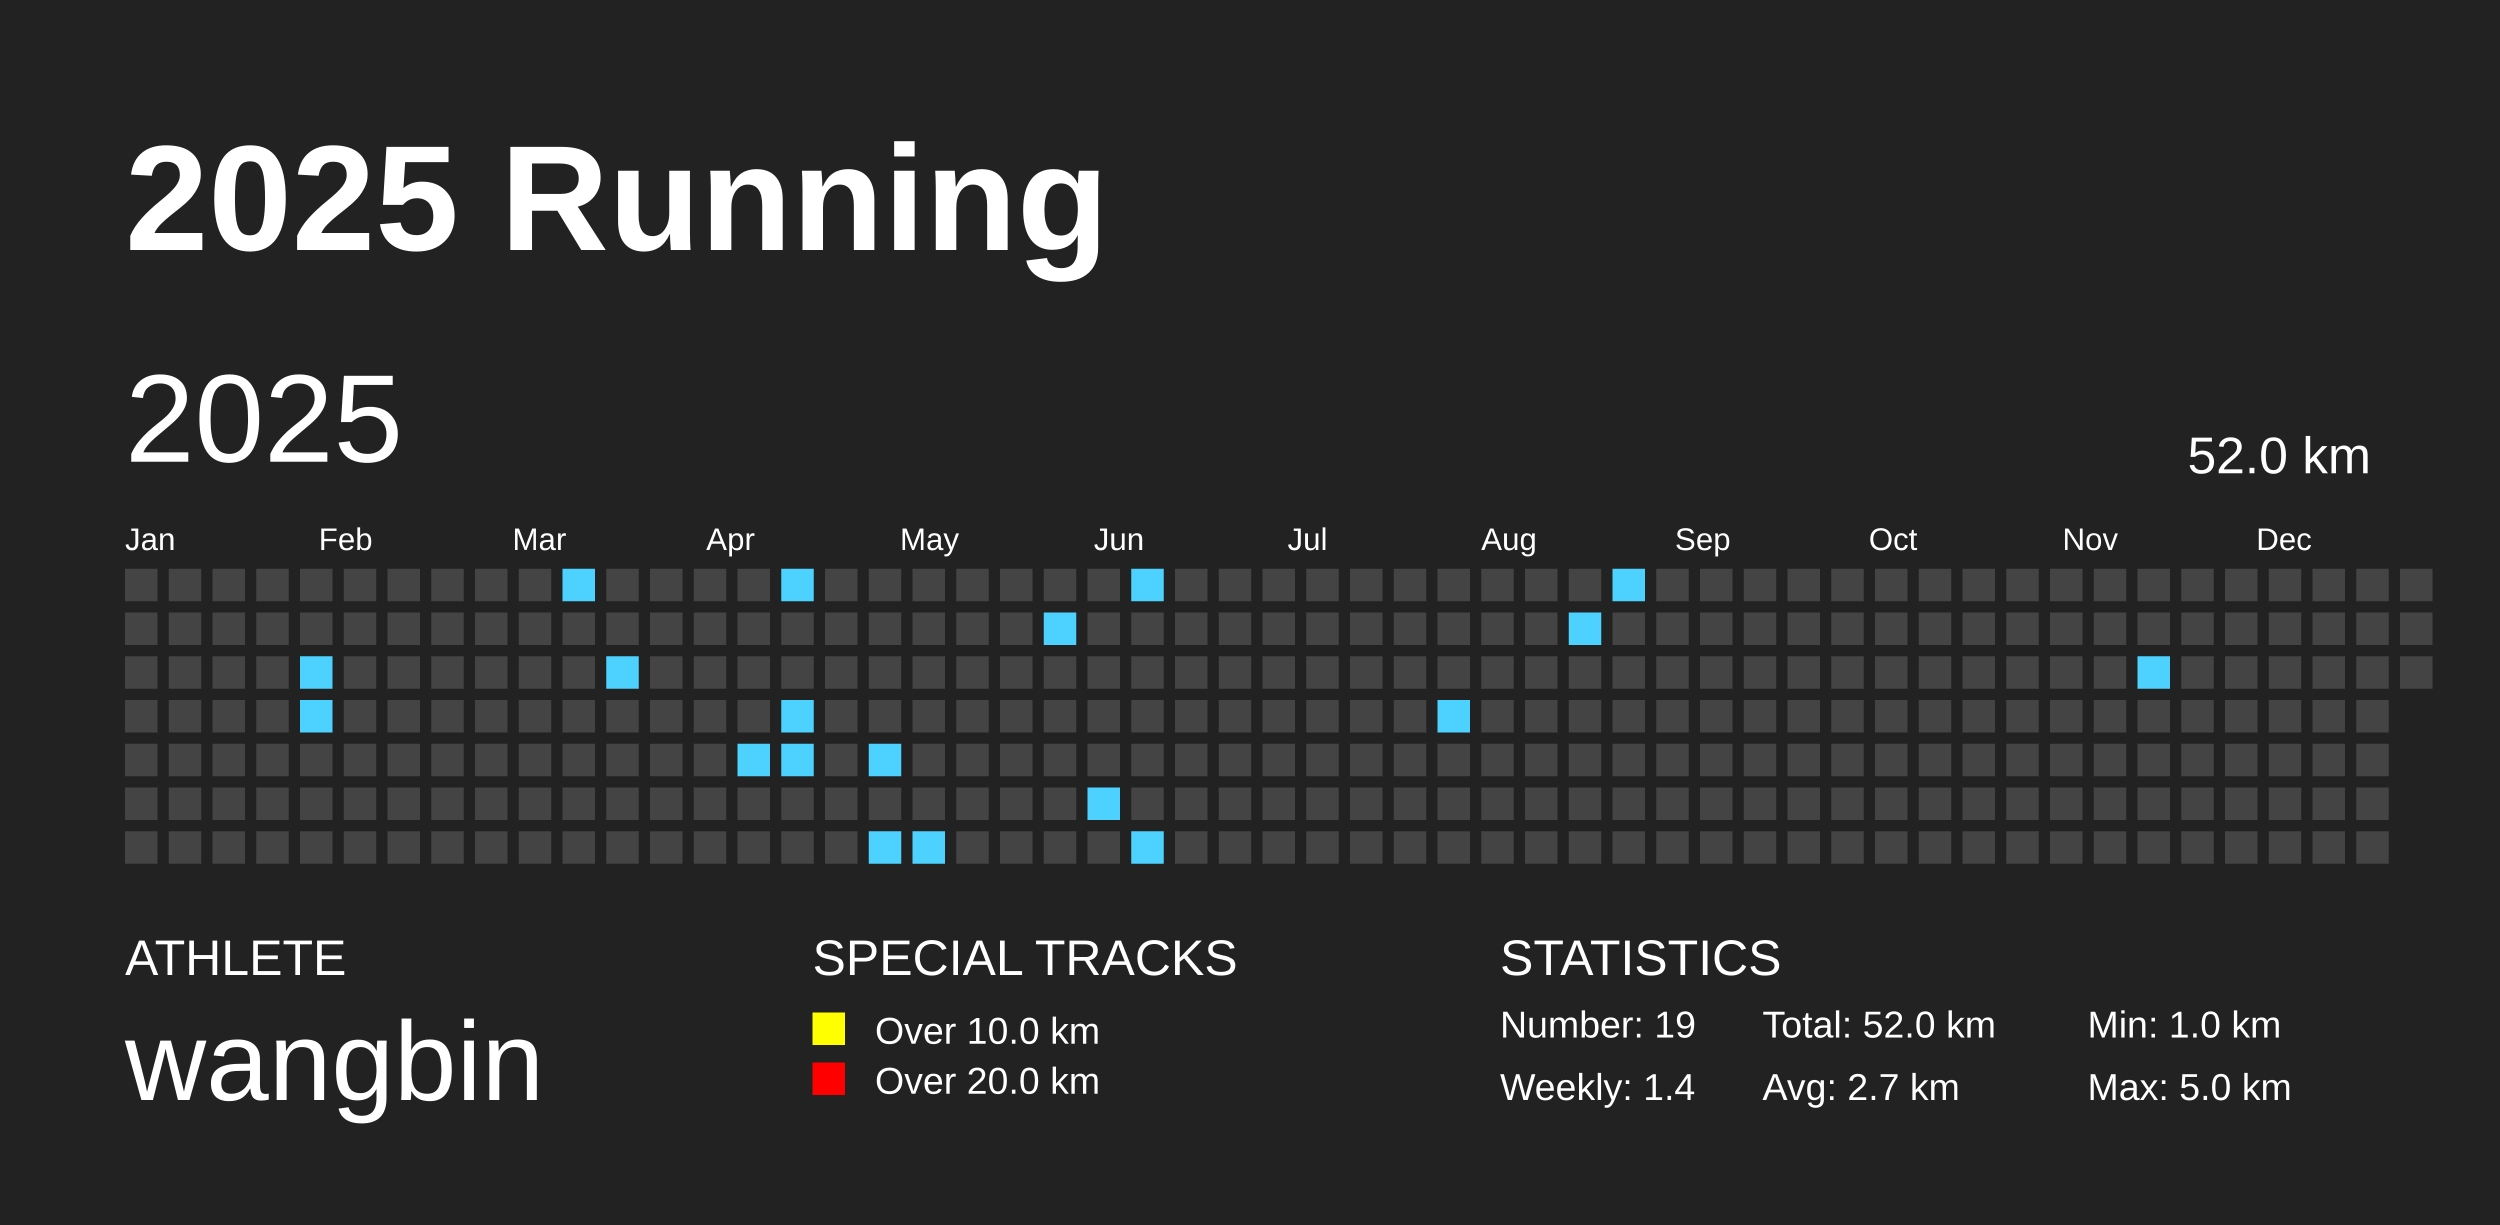
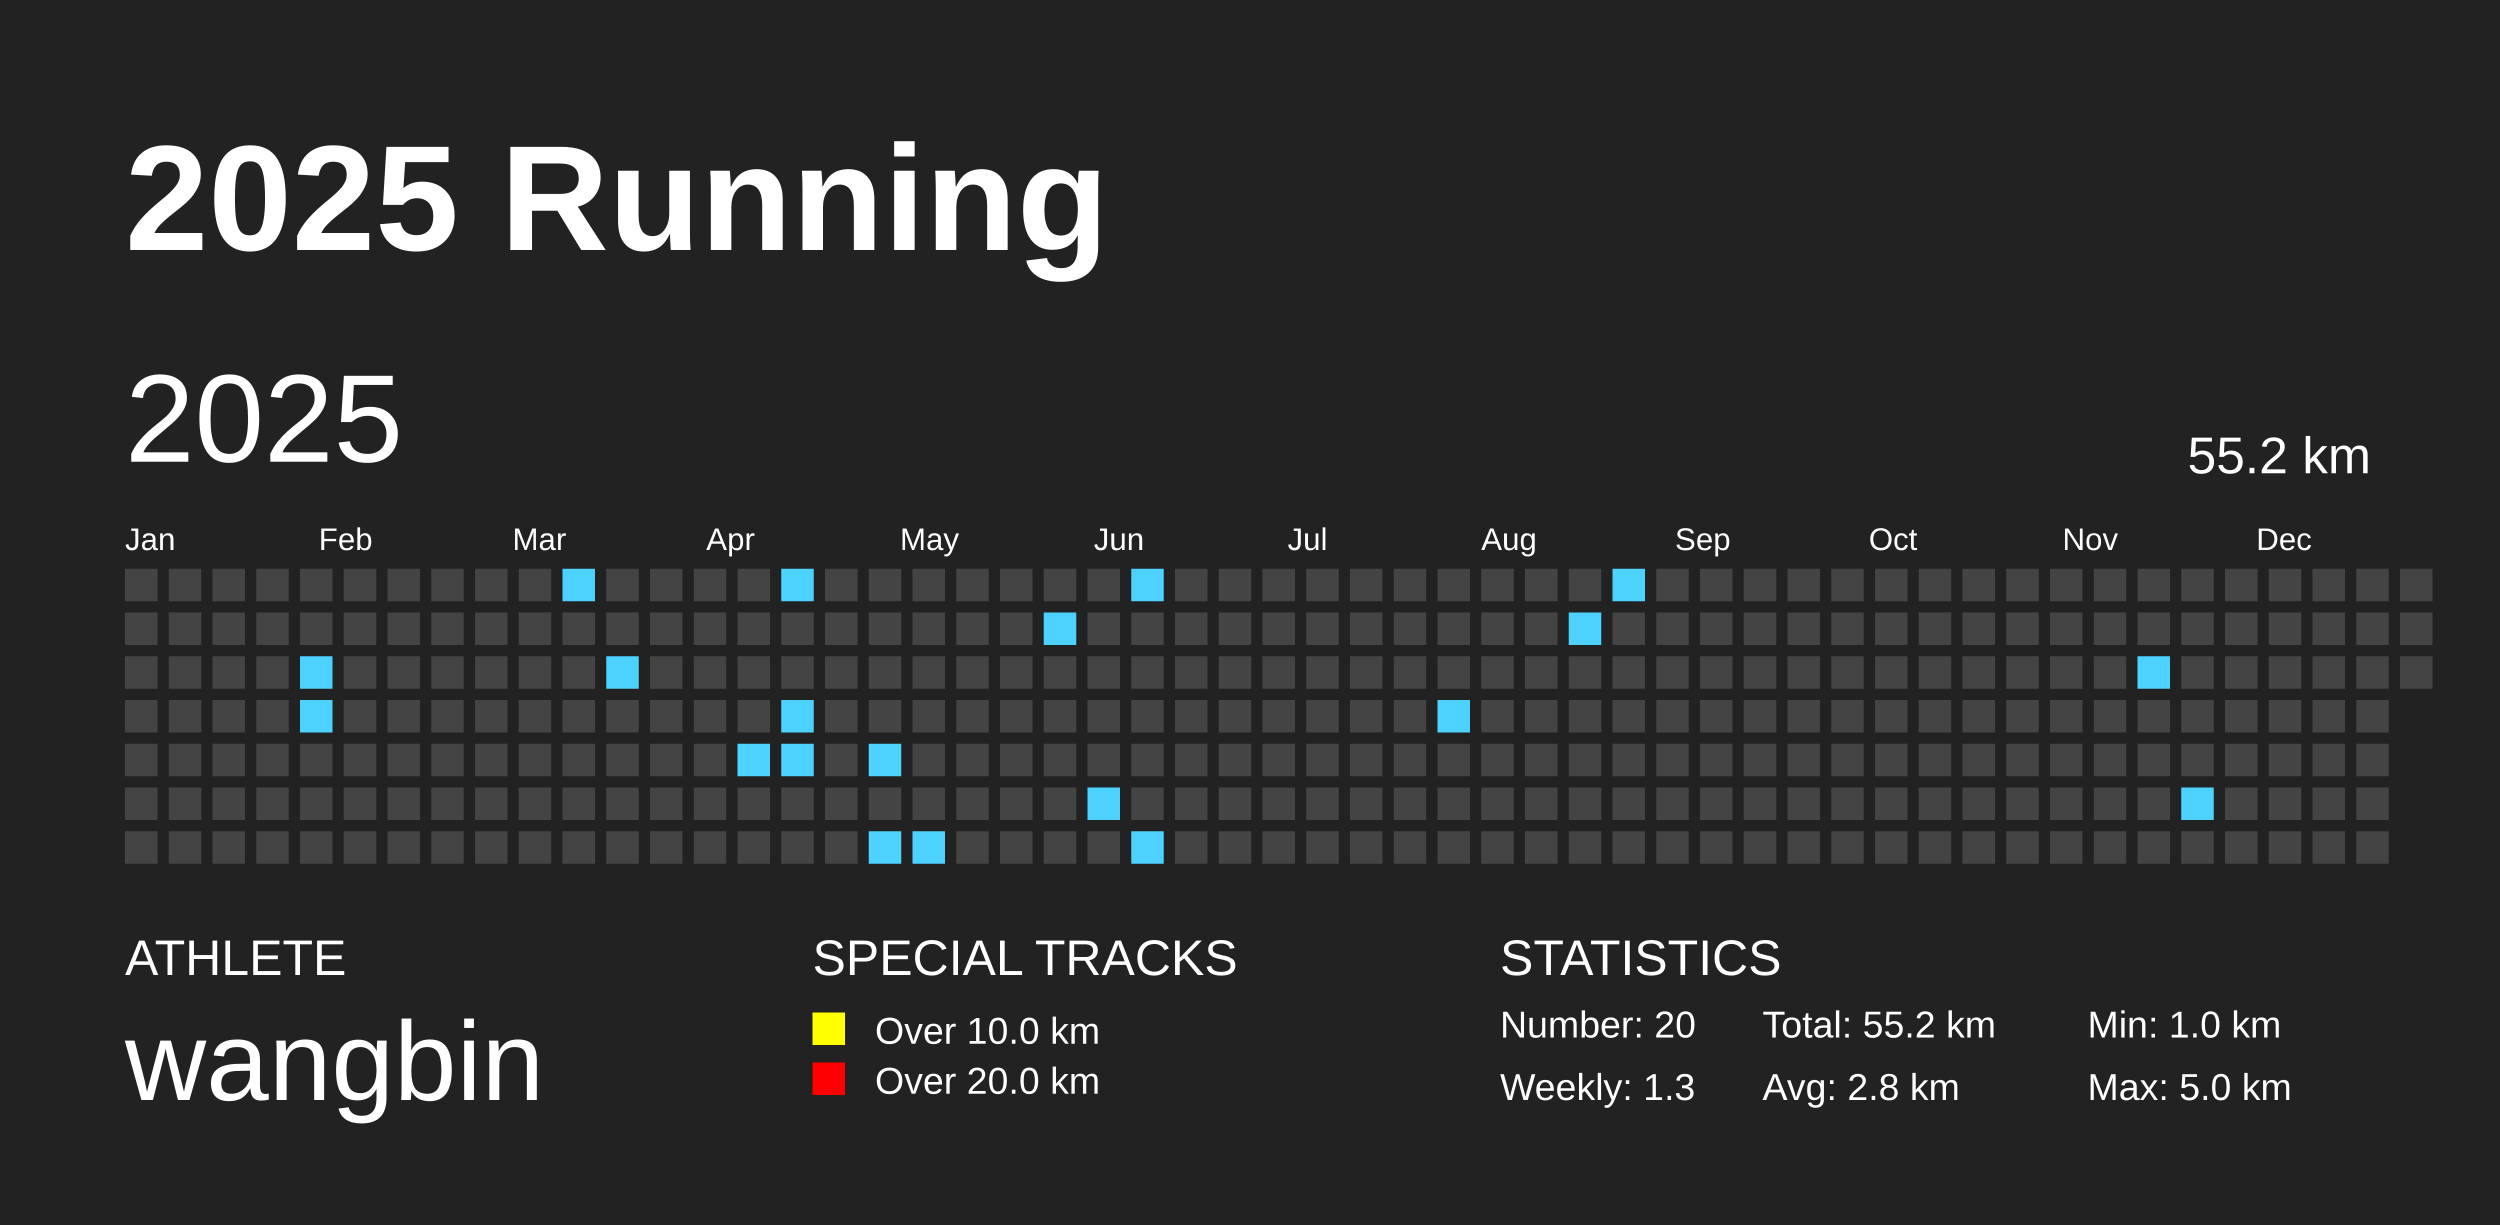
<svg xmlns="http://www.w3.org/2000/svg" baseProfile="full" height="98mm" version="1.1" viewBox="0,0,200,98" width="200mm">
  <defs />
  <rect fill="#222222" height="98" width="200" x="0" y="0" />
  <text fill="#FFFFFF" style="font-size:12px; font-family:Arial; font-weight:bold;" x="10" y="20">2025 Running</text>
  <text fill="#FFFFFF" style="font-size:4px; font-family:Arial" x="10" y="78">ATHLETE</text>
  <text fill="#FFFFFF" style="font-size:9px; font-family:Arial" x="10" y="88">wangbin</text>
  <text fill="#FFFFFF" style="font-size:4px; font-family:Arial" x="65" y="78">SPECIAL TRACKS</text>
  <rect fill="yellow" height="2.6" width="2.6" x="65" y="81" />
  <text fill="#FFFFFF" style="font-size:3px; font-family:Arial" x="70" y="83.5">Over 10.0 km</text>
  <rect fill="red" height="2.6" width="2.6" x="65" y="85" />
  <text fill="#FFFFFF" style="font-size:3px; font-family:Arial" x="70" y="87.5">Over 20.0 km</text>
  <text fill="#FFFFFF" style="font-size:4px; font-family:Arial" x="120" y="78">STATISTICS</text>
-   <text fill="#FFFFFF" style="font-size:3px; font-family:Arial" x="120" y="83">Number: 19</text>
-   <text fill="#FFFFFF" style="font-size:3px; font-family:Arial" x="120" y="88">Weekly: 1.4</text>
-   <text fill="#FFFFFF" style="font-size:3px; font-family:Arial" x="141" y="83">Total: 52.0 km</text>
-   <text fill="#FFFFFF" style="font-size:3px; font-family:Arial" x="141" y="88">Avg: 2.7 km</text>
+   <text fill="#FFFFFF" style="font-size:3px; font-family:Arial" x="120" y="83">Number: 20</text>
+   <text fill="#FFFFFF" style="font-size:3px; font-family:Arial" x="120" y="88">Weekly: 1.3</text>
+   <text fill="#FFFFFF" style="font-size:3px; font-family:Arial" x="141" y="83">Total: 55.2 km</text>
+   <text fill="#FFFFFF" style="font-size:3px; font-family:Arial" x="141" y="88">Avg: 2.8 km</text>
  <text fill="#FFFFFF" style="font-size:3px; font-family:Arial" x="167" y="83">Min: 1.0 km</text>
  <text fill="#FFFFFF" style="font-size:3px; font-family:Arial" x="167" y="88">Max: 5.0 km</text>
  <text dominant-baseline="hanging" fill="#FFFFFF" style="font-size:10.0px; font-family:Arial;" x="10" y="30">2025</text>
-   <text dominant-baseline="hanging" fill="#FFFFFF" style="font-size:4.125px; font-family:Arial;" x="175" y="35">52.0 km</text>
+   <text dominant-baseline="hanging" fill="#FFFFFF" style="font-size:4.125px; font-family:Arial;" x="175" y="35">55.2 km</text>
  <text fill="#FFFFFF" style="font-size:2.5px; font-family:Arial" x="10.0" y="44">Jan</text>
  <text fill="#FFFFFF" style="font-size:2.5px; font-family:Arial" x="25.5" y="44">Feb</text>
  <text fill="#FFFFFF" style="font-size:2.5px; font-family:Arial" x="41.0" y="44">Mar</text>
  <text fill="#FFFFFF" style="font-size:2.5px; font-family:Arial" x="56.5" y="44">Apr</text>
  <text fill="#FFFFFF" style="font-size:2.5px; font-family:Arial" x="72.0" y="44">May</text>
  <text fill="#FFFFFF" style="font-size:2.5px; font-family:Arial" x="87.5" y="44">Jun</text>
  <text fill="#FFFFFF" style="font-size:2.5px; font-family:Arial" x="103.0" y="44">Jul</text>
  <text fill="#FFFFFF" style="font-size:2.5px; font-family:Arial" x="118.5" y="44">Aug</text>
  <text fill="#FFFFFF" style="font-size:2.5px; font-family:Arial" x="134.0" y="44">Sep</text>
  <text fill="#FFFFFF" style="font-size:2.5px; font-family:Arial" x="149.5" y="44">Oct</text>
  <text fill="#FFFFFF" style="font-size:2.5px; font-family:Arial" x="165.0" y="44">Nov</text>
  <text fill="#FFFFFF" style="font-size:2.5px; font-family:Arial" x="180.5" y="44">Dec</text>
  <rect fill="#444444" height="2.6" width="2.6" x="10.0" y="45.5" />
  <rect fill="#444444" height="2.6" width="2.6" x="10.0" y="49.0" />
  <rect fill="#444444" height="2.6" width="2.6" x="10.0" y="52.5" />
  <rect fill="#444444" height="2.6" width="2.6" x="10.0" y="56.0" />
  <rect fill="#444444" height="2.6" width="2.6" x="10.0" y="59.5" />
  <rect fill="#444444" height="2.6" width="2.6" x="10.0" y="63.0" />
  <rect fill="#444444" height="2.6" width="2.6" x="10.0" y="66.5" />
  <rect fill="#444444" height="2.6" width="2.6" x="13.5" y="45.5" />
  <rect fill="#444444" height="2.6" width="2.6" x="13.5" y="49.0" />
  <rect fill="#444444" height="2.6" width="2.6" x="13.5" y="52.5" />
  <rect fill="#444444" height="2.6" width="2.6" x="13.5" y="56.0" />
  <rect fill="#444444" height="2.6" width="2.6" x="13.5" y="59.5" />
  <rect fill="#444444" height="2.6" width="2.6" x="13.5" y="63.0" />
  <rect fill="#444444" height="2.6" width="2.6" x="13.5" y="66.5" />
  <rect fill="#444444" height="2.6" width="2.6" x="17.0" y="45.5" />
  <rect fill="#444444" height="2.6" width="2.6" x="17.0" y="49.0" />
  <rect fill="#444444" height="2.6" width="2.6" x="17.0" y="52.5" />
  <rect fill="#444444" height="2.6" width="2.6" x="17.0" y="56.0" />
  <rect fill="#444444" height="2.6" width="2.6" x="17.0" y="59.5" />
  <rect fill="#444444" height="2.6" width="2.6" x="17.0" y="63.0" />
  <rect fill="#444444" height="2.6" width="2.6" x="17.0" y="66.5" />
  <rect fill="#444444" height="2.6" width="2.6" x="20.5" y="45.5" />
  <rect fill="#444444" height="2.6" width="2.6" x="20.5" y="49.0" />
  <rect fill="#444444" height="2.6" width="2.6" x="20.5" y="52.5" />
  <rect fill="#444444" height="2.6" width="2.6" x="20.5" y="56.0" />
  <rect fill="#444444" height="2.6" width="2.6" x="20.5" y="59.5" />
  <rect fill="#444444" height="2.6" width="2.6" x="20.5" y="63.0" />
  <rect fill="#444444" height="2.6" width="2.6" x="20.5" y="66.5" />
  <rect fill="#444444" height="2.6" width="2.6" x="24.0" y="45.5" />
  <rect fill="#444444" height="2.6" width="2.6" x="24.0" y="49.0" />
  <rect fill="#4DD2FF" height="2.6" width="2.6" x="24.0" y="52.5" />
  <rect fill="#4DD2FF" height="2.6" width="2.6" x="24.0" y="56.0" />
  <rect fill="#444444" height="2.6" width="2.6" x="24.0" y="59.5" />
  <rect fill="#444444" height="2.6" width="2.6" x="24.0" y="63.0" />
  <rect fill="#444444" height="2.6" width="2.6" x="24.0" y="66.5" />
  <rect fill="#444444" height="2.6" width="2.6" x="27.5" y="45.5" />
  <rect fill="#444444" height="2.6" width="2.6" x="27.5" y="49.0" />
  <rect fill="#444444" height="2.6" width="2.6" x="27.5" y="52.5" />
  <rect fill="#444444" height="2.6" width="2.6" x="27.5" y="56.0" />
  <rect fill="#444444" height="2.6" width="2.6" x="27.5" y="59.5" />
  <rect fill="#444444" height="2.6" width="2.6" x="27.5" y="63.0" />
  <rect fill="#444444" height="2.6" width="2.6" x="27.5" y="66.5" />
  <rect fill="#444444" height="2.6" width="2.6" x="31.0" y="45.5" />
  <rect fill="#444444" height="2.6" width="2.6" x="31.0" y="49.0" />
  <rect fill="#444444" height="2.6" width="2.6" x="31.0" y="52.5" />
  <rect fill="#444444" height="2.6" width="2.6" x="31.0" y="56.0" />
  <rect fill="#444444" height="2.6" width="2.6" x="31.0" y="59.5" />
  <rect fill="#444444" height="2.6" width="2.6" x="31.0" y="63.0" />
  <rect fill="#444444" height="2.6" width="2.6" x="31.0" y="66.5" />
  <rect fill="#444444" height="2.6" width="2.6" x="34.5" y="45.5" />
  <rect fill="#444444" height="2.6" width="2.6" x="34.5" y="49.0" />
  <rect fill="#444444" height="2.6" width="2.6" x="34.5" y="52.5" />
  <rect fill="#444444" height="2.6" width="2.6" x="34.5" y="56.0" />
  <rect fill="#444444" height="2.6" width="2.6" x="34.5" y="59.5" />
  <rect fill="#444444" height="2.6" width="2.6" x="34.5" y="63.0" />
  <rect fill="#444444" height="2.6" width="2.6" x="34.5" y="66.5" />
  <rect fill="#444444" height="2.6" width="2.6" x="38.0" y="45.5" />
  <rect fill="#444444" height="2.6" width="2.6" x="38.0" y="49.0" />
  <rect fill="#444444" height="2.6" width="2.6" x="38.0" y="52.5" />
  <rect fill="#444444" height="2.6" width="2.6" x="38.0" y="56.0" />
  <rect fill="#444444" height="2.6" width="2.6" x="38.0" y="59.5" />
  <rect fill="#444444" height="2.6" width="2.6" x="38.0" y="63.0" />
  <rect fill="#444444" height="2.6" width="2.6" x="38.0" y="66.5" />
  <rect fill="#444444" height="2.6" width="2.6" x="41.5" y="45.5" />
  <rect fill="#444444" height="2.6" width="2.6" x="41.5" y="49.0" />
  <rect fill="#444444" height="2.6" width="2.6" x="41.5" y="52.5" />
  <rect fill="#444444" height="2.6" width="2.6" x="41.5" y="56.0" />
  <rect fill="#444444" height="2.6" width="2.6" x="41.5" y="59.5" />
  <rect fill="#444444" height="2.6" width="2.6" x="41.5" y="63.0" />
  <rect fill="#444444" height="2.6" width="2.6" x="41.5" y="66.5" />
  <rect fill="#4DD2FF" height="2.6" width="2.6" x="45.0" y="45.5" />
  <rect fill="#444444" height="2.6" width="2.6" x="45.0" y="49.0" />
  <rect fill="#444444" height="2.6" width="2.6" x="45.0" y="52.5" />
  <rect fill="#444444" height="2.6" width="2.6" x="45.0" y="56.0" />
  <rect fill="#444444" height="2.6" width="2.6" x="45.0" y="59.5" />
  <rect fill="#444444" height="2.6" width="2.6" x="45.0" y="63.0" />
  <rect fill="#444444" height="2.6" width="2.6" x="45.0" y="66.5" />
  <rect fill="#444444" height="2.6" width="2.6" x="48.5" y="45.5" />
  <rect fill="#444444" height="2.6" width="2.6" x="48.5" y="49.0" />
  <rect fill="#4DD2FF" height="2.6" width="2.6" x="48.5" y="52.5" />
  <rect fill="#444444" height="2.6" width="2.6" x="48.5" y="56.0" />
  <rect fill="#444444" height="2.6" width="2.6" x="48.5" y="59.5" />
  <rect fill="#444444" height="2.6" width="2.6" x="48.5" y="63.0" />
  <rect fill="#444444" height="2.6" width="2.6" x="48.5" y="66.5" />
  <rect fill="#444444" height="2.6" width="2.6" x="52.0" y="45.5" />
  <rect fill="#444444" height="2.6" width="2.6" x="52.0" y="49.0" />
  <rect fill="#444444" height="2.6" width="2.6" x="52.0" y="52.5" />
  <rect fill="#444444" height="2.6" width="2.6" x="52.0" y="56.0" />
  <rect fill="#444444" height="2.6" width="2.6" x="52.0" y="59.5" />
  <rect fill="#444444" height="2.6" width="2.6" x="52.0" y="63.0" />
  <rect fill="#444444" height="2.6" width="2.6" x="52.0" y="66.5" />
  <rect fill="#444444" height="2.6" width="2.6" x="55.5" y="45.5" />
  <rect fill="#444444" height="2.6" width="2.6" x="55.5" y="49.0" />
  <rect fill="#444444" height="2.6" width="2.6" x="55.5" y="52.5" />
  <rect fill="#444444" height="2.6" width="2.6" x="55.5" y="56.0" />
  <rect fill="#444444" height="2.6" width="2.6" x="55.5" y="59.5" />
  <rect fill="#444444" height="2.6" width="2.6" x="55.5" y="63.0" />
  <rect fill="#444444" height="2.6" width="2.6" x="55.5" y="66.5" />
  <rect fill="#444444" height="2.6" width="2.6" x="59.0" y="45.5" />
  <rect fill="#444444" height="2.6" width="2.6" x="59.0" y="49.0" />
  <rect fill="#444444" height="2.6" width="2.6" x="59.0" y="52.5" />
  <rect fill="#444444" height="2.6" width="2.6" x="59.0" y="56.0" />
  <rect fill="#4DD2FF" height="2.6" width="2.6" x="59.0" y="59.5" />
  <rect fill="#444444" height="2.6" width="2.6" x="59.0" y="63.0" />
  <rect fill="#444444" height="2.6" width="2.6" x="59.0" y="66.5" />
  <rect fill="#4DD2FF" height="2.6" width="2.6" x="62.5" y="45.5" />
  <rect fill="#444444" height="2.6" width="2.6" x="62.5" y="49.0" />
  <rect fill="#444444" height="2.6" width="2.6" x="62.5" y="52.5" />
  <rect fill="#4DD2FF" height="2.6" width="2.6" x="62.5" y="56.0" />
  <rect fill="#4DD2FF" height="2.6" width="2.6" x="62.5" y="59.5" />
  <rect fill="#444444" height="2.6" width="2.6" x="62.5" y="63.0" />
  <rect fill="#444444" height="2.6" width="2.6" x="62.5" y="66.5" />
  <rect fill="#444444" height="2.6" width="2.6" x="66.0" y="45.5" />
  <rect fill="#444444" height="2.6" width="2.6" x="66.0" y="49.0" />
  <rect fill="#444444" height="2.6" width="2.6" x="66.0" y="52.5" />
  <rect fill="#444444" height="2.6" width="2.6" x="66.0" y="56.0" />
  <rect fill="#444444" height="2.6" width="2.6" x="66.0" y="59.5" />
  <rect fill="#444444" height="2.6" width="2.6" x="66.0" y="63.0" />
  <rect fill="#444444" height="2.6" width="2.6" x="66.0" y="66.5" />
  <rect fill="#444444" height="2.6" width="2.6" x="69.5" y="45.5" />
  <rect fill="#444444" height="2.6" width="2.6" x="69.5" y="49.0" />
  <rect fill="#444444" height="2.6" width="2.6" x="69.5" y="52.5" />
  <rect fill="#444444" height="2.6" width="2.6" x="69.5" y="56.0" />
  <rect fill="#4DD2FF" height="2.6" width="2.6" x="69.5" y="59.5" />
  <rect fill="#444444" height="2.6" width="2.6" x="69.5" y="63.0" />
  <rect fill="#4DD2FF" height="2.6" width="2.6" x="69.5" y="66.5" />
  <rect fill="#444444" height="2.6" width="2.6" x="73.0" y="45.5" />
  <rect fill="#444444" height="2.6" width="2.6" x="73.0" y="49.0" />
  <rect fill="#444444" height="2.6" width="2.6" x="73.0" y="52.5" />
  <rect fill="#444444" height="2.6" width="2.6" x="73.0" y="56.0" />
  <rect fill="#444444" height="2.6" width="2.6" x="73.0" y="59.5" />
  <rect fill="#444444" height="2.6" width="2.6" x="73.0" y="63.0" />
  <rect fill="#4DD2FF" height="2.6" width="2.6" x="73.0" y="66.5" />
  <rect fill="#444444" height="2.6" width="2.6" x="76.5" y="45.5" />
  <rect fill="#444444" height="2.6" width="2.6" x="76.5" y="49.0" />
  <rect fill="#444444" height="2.6" width="2.6" x="76.5" y="52.5" />
  <rect fill="#444444" height="2.6" width="2.6" x="76.5" y="56.0" />
  <rect fill="#444444" height="2.6" width="2.6" x="76.5" y="59.5" />
  <rect fill="#444444" height="2.6" width="2.6" x="76.5" y="63.0" />
  <rect fill="#444444" height="2.6" width="2.6" x="76.5" y="66.5" />
  <rect fill="#444444" height="2.6" width="2.6" x="80.0" y="45.5" />
  <rect fill="#444444" height="2.6" width="2.6" x="80.0" y="49.0" />
  <rect fill="#444444" height="2.6" width="2.6" x="80.0" y="52.5" />
  <rect fill="#444444" height="2.6" width="2.6" x="80.0" y="56.0" />
  <rect fill="#444444" height="2.6" width="2.6" x="80.0" y="59.5" />
  <rect fill="#444444" height="2.6" width="2.6" x="80.0" y="63.0" />
  <rect fill="#444444" height="2.6" width="2.6" x="80.0" y="66.5" />
  <rect fill="#444444" height="2.6" width="2.6" x="83.5" y="45.5" />
  <rect fill="#4DD2FF" height="2.6" width="2.6" x="83.5" y="49.0" />
  <rect fill="#444444" height="2.6" width="2.6" x="83.5" y="52.5" />
  <rect fill="#444444" height="2.6" width="2.6" x="83.5" y="56.0" />
  <rect fill="#444444" height="2.6" width="2.6" x="83.5" y="59.5" />
  <rect fill="#444444" height="2.6" width="2.6" x="83.5" y="63.0" />
  <rect fill="#444444" height="2.6" width="2.6" x="83.5" y="66.5" />
  <rect fill="#444444" height="2.6" width="2.6" x="87.0" y="45.5" />
  <rect fill="#444444" height="2.6" width="2.6" x="87.0" y="49.0" />
  <rect fill="#444444" height="2.6" width="2.6" x="87.0" y="52.5" />
  <rect fill="#444444" height="2.6" width="2.6" x="87.0" y="56.0" />
  <rect fill="#444444" height="2.6" width="2.6" x="87.0" y="59.5" />
  <rect fill="#4DD2FF" height="2.6" width="2.6" x="87.0" y="63.0" />
  <rect fill="#444444" height="2.6" width="2.6" x="87.0" y="66.5" />
  <rect fill="#4DD2FF" height="2.6" width="2.6" x="90.5" y="45.5" />
  <rect fill="#444444" height="2.6" width="2.6" x="90.5" y="49.0" />
  <rect fill="#444444" height="2.6" width="2.6" x="90.5" y="52.5" />
  <rect fill="#444444" height="2.6" width="2.6" x="90.5" y="56.0" />
  <rect fill="#444444" height="2.6" width="2.6" x="90.5" y="59.5" />
  <rect fill="#444444" height="2.6" width="2.6" x="90.5" y="63.0" />
  <rect fill="#4DD2FF" height="2.6" width="2.6" x="90.5" y="66.5" />
  <rect fill="#444444" height="2.6" width="2.6" x="94.0" y="45.5" />
  <rect fill="#444444" height="2.6" width="2.6" x="94.0" y="49.0" />
  <rect fill="#444444" height="2.6" width="2.6" x="94.0" y="52.5" />
  <rect fill="#444444" height="2.6" width="2.6" x="94.0" y="56.0" />
  <rect fill="#444444" height="2.6" width="2.6" x="94.0" y="59.5" />
  <rect fill="#444444" height="2.6" width="2.6" x="94.0" y="63.0" />
  <rect fill="#444444" height="2.6" width="2.6" x="94.0" y="66.5" />
  <rect fill="#444444" height="2.6" width="2.6" x="97.5" y="45.5" />
  <rect fill="#444444" height="2.6" width="2.6" x="97.5" y="49.0" />
  <rect fill="#444444" height="2.6" width="2.6" x="97.5" y="52.5" />
  <rect fill="#444444" height="2.6" width="2.6" x="97.5" y="56.0" />
  <rect fill="#444444" height="2.6" width="2.6" x="97.5" y="59.5" />
  <rect fill="#444444" height="2.6" width="2.6" x="97.5" y="63.0" />
  <rect fill="#444444" height="2.6" width="2.6" x="97.5" y="66.5" />
  <rect fill="#444444" height="2.6" width="2.6" x="101.0" y="45.5" />
  <rect fill="#444444" height="2.6" width="2.6" x="101.0" y="49.0" />
  <rect fill="#444444" height="2.6" width="2.6" x="101.0" y="52.5" />
  <rect fill="#444444" height="2.6" width="2.6" x="101.0" y="56.0" />
  <rect fill="#444444" height="2.6" width="2.6" x="101.0" y="59.5" />
  <rect fill="#444444" height="2.6" width="2.6" x="101.0" y="63.0" />
  <rect fill="#444444" height="2.6" width="2.6" x="101.0" y="66.5" />
  <rect fill="#444444" height="2.6" width="2.6" x="104.5" y="45.5" />
  <rect fill="#444444" height="2.6" width="2.6" x="104.5" y="49.0" />
  <rect fill="#444444" height="2.6" width="2.6" x="104.5" y="52.5" />
  <rect fill="#444444" height="2.6" width="2.6" x="104.5" y="56.0" />
  <rect fill="#444444" height="2.6" width="2.6" x="104.5" y="59.5" />
  <rect fill="#444444" height="2.6" width="2.6" x="104.5" y="63.0" />
  <rect fill="#444444" height="2.6" width="2.6" x="104.5" y="66.5" />
  <rect fill="#444444" height="2.6" width="2.6" x="108.0" y="45.5" />
  <rect fill="#444444" height="2.6" width="2.6" x="108.0" y="49.0" />
  <rect fill="#444444" height="2.6" width="2.6" x="108.0" y="52.5" />
  <rect fill="#444444" height="2.6" width="2.6" x="108.0" y="56.0" />
  <rect fill="#444444" height="2.6" width="2.6" x="108.0" y="59.5" />
  <rect fill="#444444" height="2.6" width="2.6" x="108.0" y="63.0" />
  <rect fill="#444444" height="2.6" width="2.6" x="108.0" y="66.5" />
  <rect fill="#444444" height="2.6" width="2.6" x="111.5" y="45.5" />
  <rect fill="#444444" height="2.6" width="2.6" x="111.5" y="49.0" />
  <rect fill="#444444" height="2.6" width="2.6" x="111.5" y="52.5" />
  <rect fill="#444444" height="2.6" width="2.6" x="111.5" y="56.0" />
  <rect fill="#444444" height="2.6" width="2.6" x="111.5" y="59.5" />
  <rect fill="#444444" height="2.6" width="2.6" x="111.5" y="63.0" />
  <rect fill="#444444" height="2.6" width="2.6" x="111.5" y="66.5" />
  <rect fill="#444444" height="2.6" width="2.6" x="115.0" y="45.5" />
  <rect fill="#444444" height="2.6" width="2.6" x="115.0" y="49.0" />
  <rect fill="#444444" height="2.6" width="2.6" x="115.0" y="52.5" />
  <rect fill="#4DD2FF" height="2.6" width="2.6" x="115.0" y="56.0" />
  <rect fill="#444444" height="2.6" width="2.6" x="115.0" y="59.5" />
  <rect fill="#444444" height="2.6" width="2.6" x="115.0" y="63.0" />
  <rect fill="#444444" height="2.6" width="2.6" x="115.0" y="66.5" />
  <rect fill="#444444" height="2.6" width="2.6" x="118.5" y="45.5" />
  <rect fill="#444444" height="2.6" width="2.6" x="118.5" y="49.0" />
  <rect fill="#444444" height="2.6" width="2.6" x="118.5" y="52.5" />
  <rect fill="#444444" height="2.6" width="2.6" x="118.5" y="56.0" />
  <rect fill="#444444" height="2.6" width="2.6" x="118.5" y="59.5" />
  <rect fill="#444444" height="2.6" width="2.6" x="118.5" y="63.0" />
  <rect fill="#444444" height="2.6" width="2.6" x="118.5" y="66.5" />
  <rect fill="#444444" height="2.6" width="2.6" x="122.0" y="45.5" />
  <rect fill="#444444" height="2.6" width="2.6" x="122.0" y="49.0" />
  <rect fill="#444444" height="2.6" width="2.6" x="122.0" y="52.5" />
  <rect fill="#444444" height="2.6" width="2.6" x="122.0" y="56.0" />
  <rect fill="#444444" height="2.6" width="2.6" x="122.0" y="59.5" />
  <rect fill="#444444" height="2.6" width="2.6" x="122.0" y="63.0" />
  <rect fill="#444444" height="2.6" width="2.6" x="122.0" y="66.5" />
  <rect fill="#444444" height="2.6" width="2.6" x="125.5" y="45.5" />
  <rect fill="#4DD2FF" height="2.6" width="2.6" x="125.5" y="49.0" />
  <rect fill="#444444" height="2.6" width="2.6" x="125.5" y="52.5" />
  <rect fill="#444444" height="2.6" width="2.6" x="125.5" y="56.0" />
  <rect fill="#444444" height="2.6" width="2.6" x="125.5" y="59.5" />
  <rect fill="#444444" height="2.6" width="2.6" x="125.5" y="63.0" />
  <rect fill="#444444" height="2.6" width="2.6" x="125.5" y="66.5" />
  <rect fill="#4DD2FF" height="2.6" width="2.6" x="129.0" y="45.5" />
  <rect fill="#444444" height="2.6" width="2.6" x="129.0" y="49.0" />
  <rect fill="#444444" height="2.6" width="2.6" x="129.0" y="52.5" />
  <rect fill="#444444" height="2.6" width="2.6" x="129.0" y="56.0" />
  <rect fill="#444444" height="2.6" width="2.6" x="129.0" y="59.5" />
  <rect fill="#444444" height="2.6" width="2.6" x="129.0" y="63.0" />
  <rect fill="#444444" height="2.6" width="2.6" x="129.0" y="66.5" />
  <rect fill="#444444" height="2.6" width="2.6" x="132.5" y="45.5" />
  <rect fill="#444444" height="2.6" width="2.6" x="132.5" y="49.0" />
  <rect fill="#444444" height="2.6" width="2.6" x="132.5" y="52.5" />
  <rect fill="#444444" height="2.6" width="2.6" x="132.5" y="56.0" />
  <rect fill="#444444" height="2.6" width="2.6" x="132.5" y="59.5" />
  <rect fill="#444444" height="2.6" width="2.6" x="132.5" y="63.0" />
  <rect fill="#444444" height="2.6" width="2.6" x="132.5" y="66.5" />
  <rect fill="#444444" height="2.6" width="2.6" x="136.0" y="45.5" />
  <rect fill="#444444" height="2.6" width="2.6" x="136.0" y="49.0" />
  <rect fill="#444444" height="2.6" width="2.6" x="136.0" y="52.5" />
  <rect fill="#444444" height="2.6" width="2.6" x="136.0" y="56.0" />
  <rect fill="#444444" height="2.6" width="2.6" x="136.0" y="59.5" />
  <rect fill="#444444" height="2.6" width="2.6" x="136.0" y="63.0" />
  <rect fill="#444444" height="2.6" width="2.6" x="136.0" y="66.5" />
  <rect fill="#444444" height="2.6" width="2.6" x="139.5" y="45.5" />
  <rect fill="#444444" height="2.6" width="2.6" x="139.5" y="49.0" />
  <rect fill="#444444" height="2.6" width="2.6" x="139.5" y="52.5" />
  <rect fill="#444444" height="2.6" width="2.6" x="139.5" y="56.0" />
  <rect fill="#444444" height="2.6" width="2.6" x="139.5" y="59.5" />
  <rect fill="#444444" height="2.6" width="2.6" x="139.5" y="63.0" />
  <rect fill="#444444" height="2.6" width="2.6" x="139.5" y="66.5" />
  <rect fill="#444444" height="2.6" width="2.6" x="143.0" y="45.5" />
  <rect fill="#444444" height="2.6" width="2.6" x="143.0" y="49.0" />
  <rect fill="#444444" height="2.6" width="2.6" x="143.0" y="52.5" />
  <rect fill="#444444" height="2.6" width="2.6" x="143.0" y="56.0" />
  <rect fill="#444444" height="2.6" width="2.6" x="143.0" y="59.5" />
  <rect fill="#444444" height="2.6" width="2.6" x="143.0" y="63.0" />
  <rect fill="#444444" height="2.6" width="2.6" x="143.0" y="66.5" />
  <rect fill="#444444" height="2.6" width="2.6" x="146.5" y="45.5" />
  <rect fill="#444444" height="2.6" width="2.6" x="146.5" y="49.0" />
  <rect fill="#444444" height="2.6" width="2.6" x="146.5" y="52.5" />
  <rect fill="#444444" height="2.6" width="2.6" x="146.5" y="56.0" />
  <rect fill="#444444" height="2.6" width="2.6" x="146.5" y="59.5" />
  <rect fill="#444444" height="2.6" width="2.6" x="146.5" y="63.0" />
  <rect fill="#444444" height="2.6" width="2.6" x="146.5" y="66.5" />
  <rect fill="#444444" height="2.6" width="2.6" x="150.0" y="45.5" />
  <rect fill="#444444" height="2.6" width="2.6" x="150.0" y="49.0" />
  <rect fill="#444444" height="2.6" width="2.6" x="150.0" y="52.5" />
  <rect fill="#444444" height="2.6" width="2.6" x="150.0" y="56.0" />
  <rect fill="#444444" height="2.6" width="2.6" x="150.0" y="59.5" />
  <rect fill="#444444" height="2.6" width="2.6" x="150.0" y="63.0" />
  <rect fill="#444444" height="2.6" width="2.6" x="150.0" y="66.5" />
  <rect fill="#444444" height="2.6" width="2.6" x="153.5" y="45.5" />
  <rect fill="#444444" height="2.6" width="2.6" x="153.5" y="49.0" />
  <rect fill="#444444" height="2.6" width="2.6" x="153.5" y="52.5" />
  <rect fill="#444444" height="2.6" width="2.6" x="153.5" y="56.0" />
  <rect fill="#444444" height="2.6" width="2.6" x="153.5" y="59.5" />
  <rect fill="#444444" height="2.6" width="2.6" x="153.5" y="63.0" />
  <rect fill="#444444" height="2.6" width="2.6" x="153.5" y="66.5" />
  <rect fill="#444444" height="2.6" width="2.6" x="157.0" y="45.5" />
  <rect fill="#444444" height="2.6" width="2.6" x="157.0" y="49.0" />
  <rect fill="#444444" height="2.6" width="2.6" x="157.0" y="52.5" />
  <rect fill="#444444" height="2.6" width="2.6" x="157.0" y="56.0" />
  <rect fill="#444444" height="2.6" width="2.6" x="157.0" y="59.5" />
  <rect fill="#444444" height="2.6" width="2.6" x="157.0" y="63.0" />
  <rect fill="#444444" height="2.6" width="2.6" x="157.0" y="66.5" />
  <rect fill="#444444" height="2.6" width="2.6" x="160.5" y="45.5" />
  <rect fill="#444444" height="2.6" width="2.6" x="160.5" y="49.0" />
  <rect fill="#444444" height="2.6" width="2.6" x="160.5" y="52.5" />
  <rect fill="#444444" height="2.6" width="2.6" x="160.5" y="56.0" />
  <rect fill="#444444" height="2.6" width="2.6" x="160.5" y="59.5" />
  <rect fill="#444444" height="2.6" width="2.6" x="160.5" y="63.0" />
  <rect fill="#444444" height="2.6" width="2.6" x="160.5" y="66.5" />
  <rect fill="#444444" height="2.6" width="2.6" x="164.0" y="45.5" />
  <rect fill="#444444" height="2.6" width="2.6" x="164.0" y="49.0" />
  <rect fill="#444444" height="2.6" width="2.6" x="164.0" y="52.5" />
  <rect fill="#444444" height="2.6" width="2.6" x="164.0" y="56.0" />
  <rect fill="#444444" height="2.6" width="2.6" x="164.0" y="59.5" />
  <rect fill="#444444" height="2.6" width="2.6" x="164.0" y="63.0" />
  <rect fill="#444444" height="2.6" width="2.6" x="164.0" y="66.5" />
  <rect fill="#444444" height="2.6" width="2.6" x="167.5" y="45.5" />
  <rect fill="#444444" height="2.6" width="2.6" x="167.5" y="49.0" />
  <rect fill="#444444" height="2.6" width="2.6" x="167.5" y="52.5" />
  <rect fill="#444444" height="2.6" width="2.6" x="167.5" y="56.0" />
  <rect fill="#444444" height="2.6" width="2.6" x="167.5" y="59.5" />
  <rect fill="#444444" height="2.6" width="2.6" x="167.5" y="63.0" />
  <rect fill="#444444" height="2.6" width="2.6" x="167.5" y="66.5" />
  <rect fill="#444444" height="2.6" width="2.6" x="171.0" y="45.5" />
  <rect fill="#444444" height="2.6" width="2.6" x="171.0" y="49.0" />
  <rect fill="#4DD2FF" height="2.6" width="2.6" x="171.0" y="52.5" />
  <rect fill="#444444" height="2.6" width="2.6" x="171.0" y="56.0" />
  <rect fill="#444444" height="2.6" width="2.6" x="171.0" y="59.5" />
  <rect fill="#444444" height="2.6" width="2.6" x="171.0" y="63.0" />
  <rect fill="#444444" height="2.6" width="2.6" x="171.0" y="66.5" />
  <rect fill="#444444" height="2.6" width="2.6" x="174.5" y="45.5" />
  <rect fill="#444444" height="2.6" width="2.6" x="174.5" y="49.0" />
  <rect fill="#444444" height="2.6" width="2.6" x="174.5" y="52.5" />
  <rect fill="#444444" height="2.6" width="2.6" x="174.5" y="56.0" />
  <rect fill="#444444" height="2.6" width="2.6" x="174.5" y="59.5" />
-   <rect fill="#444444" height="2.6" width="2.6" x="174.5" y="63.0" />
+   <rect fill="#4DD2FF" height="2.6" width="2.6" x="174.5" y="63.0" />
  <rect fill="#444444" height="2.6" width="2.6" x="174.5" y="66.5" />
  <rect fill="#444444" height="2.6" width="2.6" x="178.0" y="45.5" />
  <rect fill="#444444" height="2.6" width="2.6" x="178.0" y="49.0" />
  <rect fill="#444444" height="2.6" width="2.6" x="178.0" y="52.5" />
  <rect fill="#444444" height="2.6" width="2.6" x="178.0" y="56.0" />
  <rect fill="#444444" height="2.6" width="2.6" x="178.0" y="59.5" />
  <rect fill="#444444" height="2.6" width="2.6" x="178.0" y="63.0" />
  <rect fill="#444444" height="2.6" width="2.6" x="178.0" y="66.5" />
  <rect fill="#444444" height="2.6" width="2.6" x="181.5" y="45.5" />
  <rect fill="#444444" height="2.6" width="2.6" x="181.5" y="49.0" />
  <rect fill="#444444" height="2.6" width="2.6" x="181.5" y="52.5" />
  <rect fill="#444444" height="2.6" width="2.6" x="181.5" y="56.0" />
  <rect fill="#444444" height="2.6" width="2.6" x="181.5" y="59.5" />
  <rect fill="#444444" height="2.6" width="2.6" x="181.5" y="63.0" />
  <rect fill="#444444" height="2.6" width="2.6" x="181.5" y="66.5" />
  <rect fill="#444444" height="2.6" width="2.6" x="185.0" y="45.5" />
  <rect fill="#444444" height="2.6" width="2.6" x="185.0" y="49.0" />
  <rect fill="#444444" height="2.6" width="2.6" x="185.0" y="52.5" />
  <rect fill="#444444" height="2.6" width="2.6" x="185.0" y="56.0" />
  <rect fill="#444444" height="2.6" width="2.6" x="185.0" y="59.5" />
  <rect fill="#444444" height="2.6" width="2.6" x="185.0" y="63.0" />
  <rect fill="#444444" height="2.6" width="2.6" x="185.0" y="66.5" />
  <rect fill="#444444" height="2.6" width="2.6" x="188.5" y="45.5" />
  <rect fill="#444444" height="2.6" width="2.6" x="188.5" y="49.0" />
  <rect fill="#444444" height="2.6" width="2.6" x="188.5" y="52.5" />
  <rect fill="#444444" height="2.6" width="2.6" x="188.5" y="56.0" />
  <rect fill="#444444" height="2.6" width="2.6" x="188.5" y="59.5" />
  <rect fill="#444444" height="2.6" width="2.6" x="188.5" y="63.0" />
  <rect fill="#444444" height="2.6" width="2.6" x="188.5" y="66.5" />
  <rect fill="#444444" height="2.6" width="2.6" x="192.0" y="45.5" />
  <rect fill="#444444" height="2.6" width="2.6" x="192.0" y="49.0" />
  <rect fill="#444444" height="2.6" width="2.6" x="192.0" y="52.5" />
</svg>
